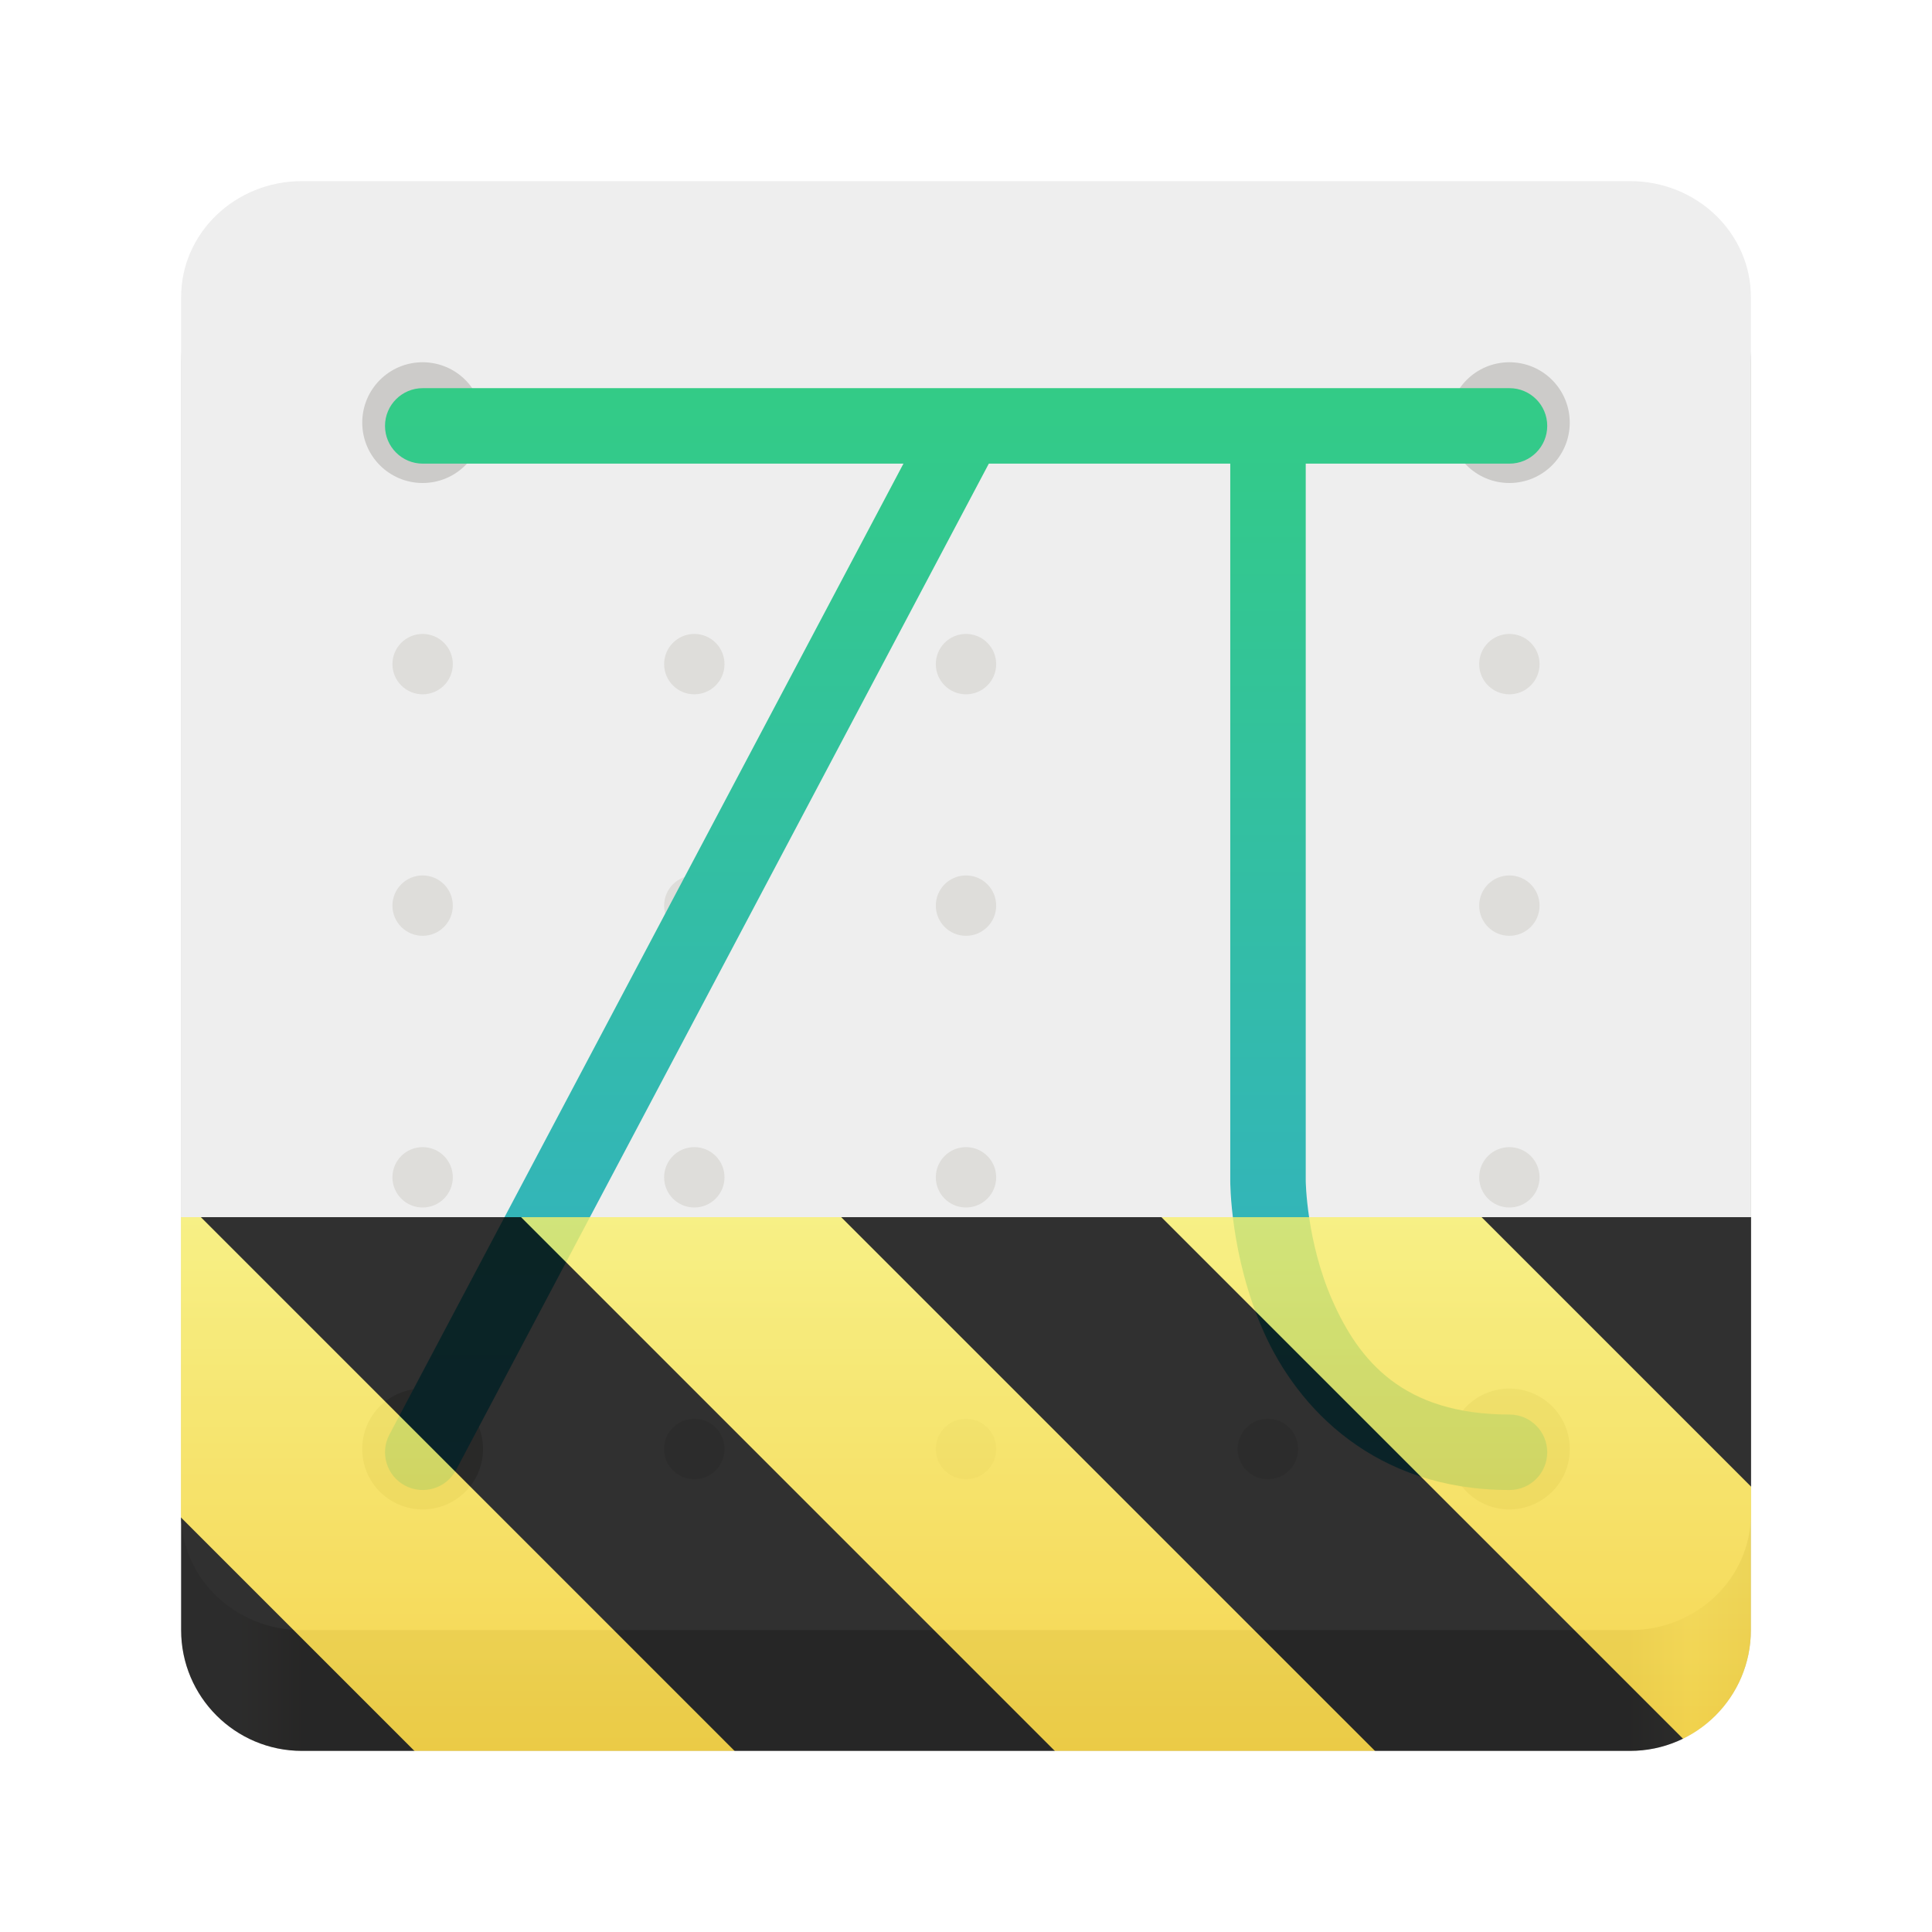
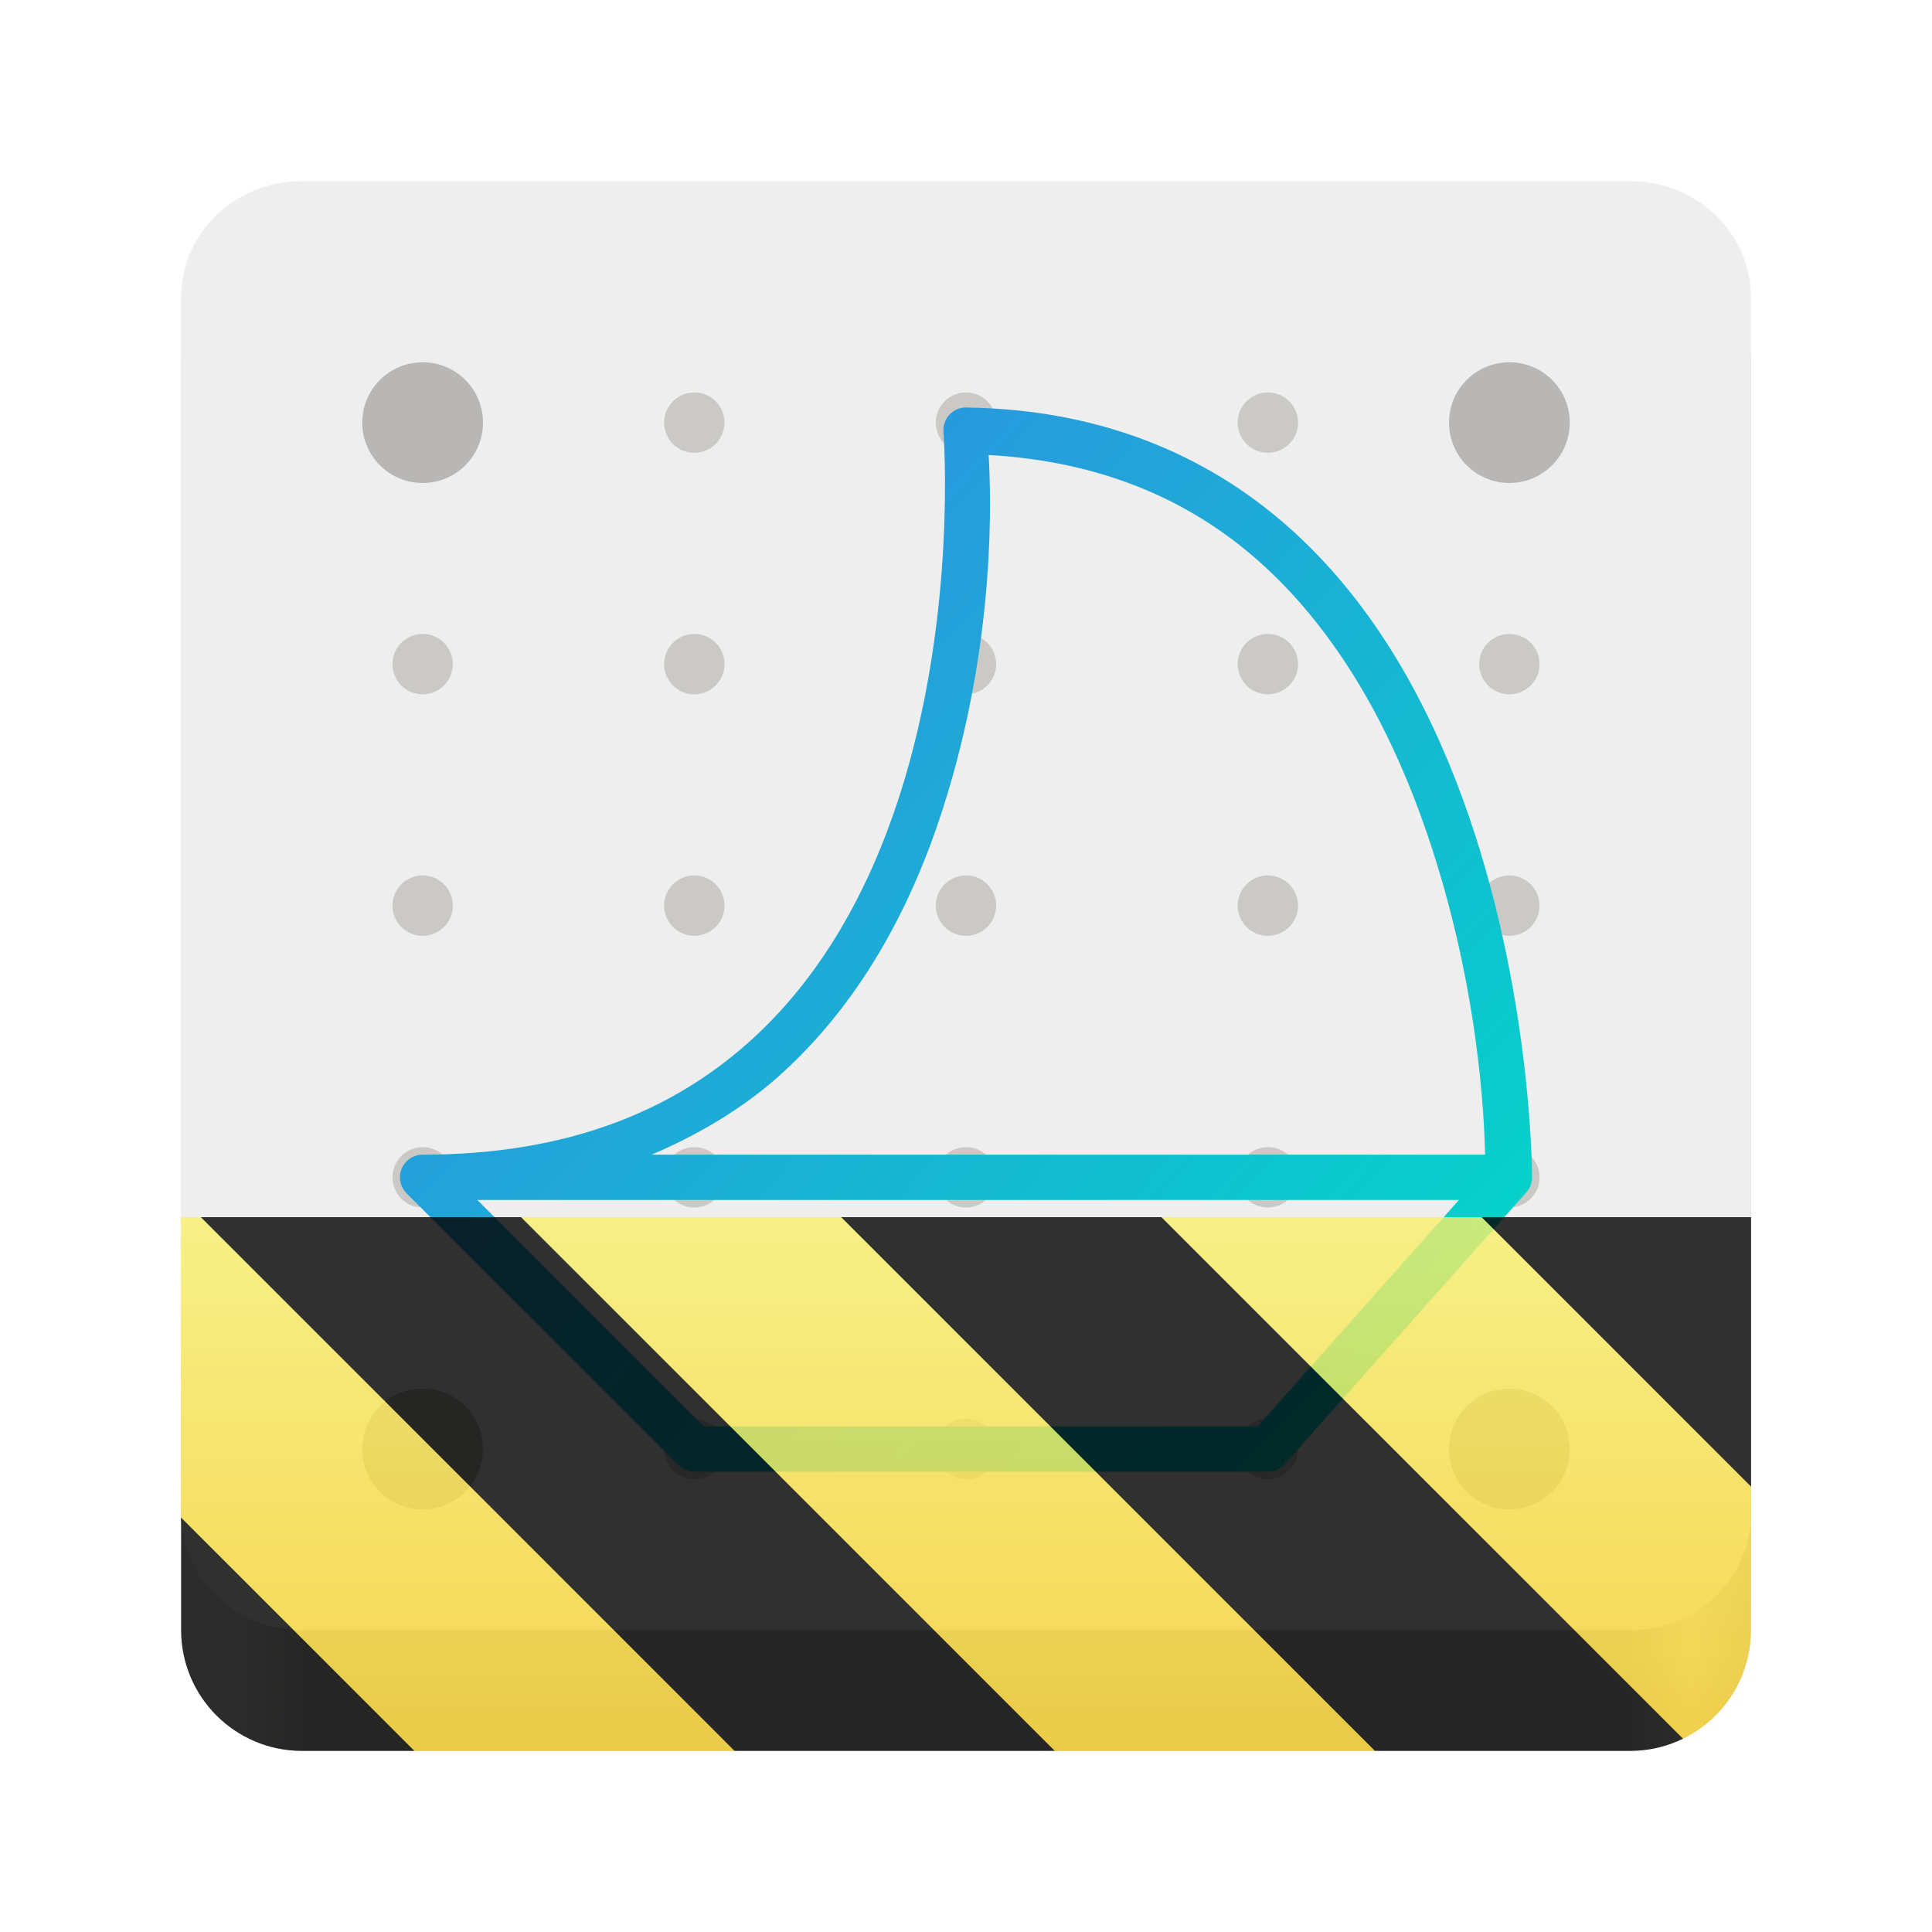
- <svg xmlns="http://www.w3.org/2000/svg" xmlns:xlink="http://www.w3.org/1999/xlink" height="128px" viewBox="0 0 128 128" width="128px" version="1.1" id="svg2165">
-   <defs id="defs2169">
-     <linearGradient xlink:href="#b" id="linearGradient1728" x1="65" y1="12" x2="65" y2="108" gradientUnits="userSpaceOnUse" gradientTransform="translate(0.00816608,0.2174538)" />
-     <linearGradient id="linearGradient2186" gradientUnits="userSpaceOnUse" x1="64" x2="64" y1="26" y2="98">
-       <stop offset="0" stop-color="#33d17a" id="stop1050" />
-       <stop offset="1" stop-color="#33aad1" id="stop1052" />
-     </linearGradient>
-   </defs>
+ <svg xmlns="http://www.w3.org/2000/svg" height="128px" viewBox="0 0 128 128" width="128px">
  <linearGradient id="a" gradientTransform="matrix(0.232143 0 0 0.328947 -8.56656 263.8269)" gradientUnits="userSpaceOnUse" x1="88.596" x2="536.596" y1="-449.394" y2="-449.394">
-     <stop offset="0" stop-color="#deddda" id="stop1991" />
-     <stop offset="0.038" stop-color="#deddda" id="stop1993" />
-     <stop offset="0.077" stop-color="#c0bfbc" id="stop1995" />
-     <stop offset="0.923" stop-color="#c0bfbc" id="stop1997" />
-     <stop offset="0.962" stop-color="#deddda" id="stop1999" />
-     <stop offset="1" stop-color="#c0bfbc" id="stop2001" />
+     <stop offset="0" stop-color="#deddda" />
+     <stop offset="0.038" stop-color="#deddda" />
+     <stop offset="0.077" stop-color="#c0bfbc" />
+     <stop offset="0.923" stop-color="#c0bfbc" />
+     <stop offset="0.962" stop-color="#deddda" />
+     <stop offset="1" stop-color="#c0bfbc" />
  </linearGradient>
-   <linearGradient id="b" gradientUnits="userSpaceOnUse" x1="64" x2="64" y1="26" y2="98">
-     <stop offset="0" stop-color="#33d17a" id="stop2004" />
-     <stop offset="1" stop-color="#33aad1" id="stop2006" />
+   <linearGradient id="b" gradientUnits="userSpaceOnUse" x1="28" x2="100" y1="28" y2="96">
+     <stop offset="0" stop-color="#3584e4" />
+     <stop offset="1" stop-color="#00dac7" />
  </linearGradient>
  <clipPath id="c">
-     <rect height="128" width="128" id="rect2009" />
+     <rect height="128" width="128" />
  </clipPath>
  <clipPath id="d">
-     <rect height="128" width="128" id="rect2012" />
+     <rect height="128" width="128" />
  </clipPath>
  <filter id="e" height="100%" width="100%" x="0%" y="0%">
-     <feColorMatrix in="SourceGraphic" type="matrix" values="0 0 0 0 1 0 0 0 0 1 0 0 0 0 1 0 0 0 1 0" id="feColorMatrix2015" />
+     <feColorMatrix in="SourceGraphic" type="matrix" values="0 0 0 0 1 0 0 0 0 1 0 0 0 0 1 0 0 0 1 0" />
  </filter>
  <mask id="f">
-     <g clip-path="url(#d)" filter="url(#e)" id="g2078">
-       <g clip-path="url(#c)" id="g2076">
-         <path d="m 48 60 c 0 1.105 -0.895 2 -2 2 s -2 -0.895 -2 -2 s 0.895 -2 2 -2 s 2 0.895 2 2 z m 0 0" fill="#deddda" id="path2018" />
-         <path d="m 20 16 h 88 c 4.418 0 8 3.582 8 8 v 84 c 0 4.418 -3.582 8 -8 8 h -88 c -4.418 0 -8 -3.582 -8 -8 v -84 c 0 -4.418 3.582 -8 8 -8 z m 0 0" fill="url(#a)" id="path2020" />
-         <path d="m 20 12 h 88 c 4.418 0 8 3.438 8 7.68 v 80.641 c 0 4.242 -3.582 7.68 -8 7.68 h -88 c -4.418 0 -8 -3.438 -8 -7.68 v -80.641 c 0 -4.242 3.582 -7.68 8 -7.68 z m 0 0" fill="#eeeeee" id="path2022" />
-         <path d="m 32 28 c 0 2.211 -1.789 4 -4 4 s -4 -1.789 -4 -4 s 1.789 -4 4 -4 s 4 1.789 4 4 z m 0 0" fill="#cccbc9" id="path2024" />
-         <path d="m 104 28 c 0 2.211 -1.789 4 -4 4 s -4 -1.789 -4 -4 s 1.789 -4 4 -4 s 4 1.789 4 4 z m 0 0" fill="#cccbc9" id="path2026" />
-         <path d="m 104 96 c 0 2.211 -1.789 4 -4 4 s -4 -1.789 -4 -4 s 1.789 -4 4 -4 s 4 1.789 4 4 z m 0 0" fill="#cccbc9" id="path2028" />
-         <path d="m 32 96 c 0 2.211 -1.789 4 -4 4 s -4 -1.789 -4 -4 s 1.789 -4 4 -4 s 4 1.789 4 4 z m 0 0" fill="#cccbc9" id="path2030" />
-         <path d="m 30 78 c 0 1.105 -0.895 2 -2 2 s -2 -0.895 -2 -2 s 0.895 -2 2 -2 s 2 0.895 2 2 z m 0 0" fill="#deddda" id="path2032" />
-         <path d="m 48 78 c 0 1.105 -0.895 2 -2 2 s -2 -0.895 -2 -2 s 0.895 -2 2 -2 s 2 0.895 2 2 z m 0 0" fill="#deddda" id="path2034" />
-         <path d="m 30 60 c 0 1.105 -0.895 2 -2 2 s -2 -0.895 -2 -2 s 0.895 -2 2 -2 s 2 0.895 2 2 z m 0 0" fill="#deddda" id="path2036" />
-         <path d="m 66 78 c 0 1.105 -0.895 2 -2 2 s -2 -0.895 -2 -2 s 0.895 -2 2 -2 s 2 0.895 2 2 z m 0 0" fill="#deddda" id="path2038" />
-         <path d="m 48 96 c 0 1.105 -0.895 2 -2 2 s -2 -0.895 -2 -2 s 0.895 -2 2 -2 s 2 0.895 2 2 z m 0 0" fill="#deddda" id="path2040" />
-         <path d="m 86 96 c 0 1.105 -0.895 2 -2 2 s -2 -0.895 -2 -2 s 0.895 -2 2 -2 s 2 0.895 2 2 z m 0 0" fill="#deddda" id="path2042" />
-         <path d="m 86 78 c 0 1.105 -0.895 2 -2 2 s -2 -0.895 -2 -2 s 0.895 -2 2 -2 s 2 0.895 2 2 z m 0 0" fill="#deddda" id="path2044" />
-         <path d="m 102 78 c 0 1.105 -0.895 2 -2 2 s -2 -0.895 -2 -2 s 0.895 -2 2 -2 s 2 0.895 2 2 z m 0 0" fill="#deddda" id="path2046" />
-         <path d="m 86 60 c 0 1.105 -0.895 2 -2 2 s -2 -0.895 -2 -2 s 0.895 -2 2 -2 s 2 0.895 2 2 z m 0 0" fill="#deddda" id="path2048" />
-         <path d="m 86 44 c 0 1.105 -0.895 2 -2 2 s -2 -0.895 -2 -2 s 0.895 -2 2 -2 s 2 0.895 2 2 z m 0 0" fill="#deddda" id="path2050" />
-         <path d="m 66 44 c 0 1.105 -0.895 2 -2 2 s -2 -0.895 -2 -2 s 0.895 -2 2 -2 s 2 0.895 2 2 z m 0 0" fill="#deddda" id="path2052" />
-         <path d="m 48 44 c 0 1.105 -0.895 2 -2 2 s -2 -0.895 -2 -2 s 0.895 -2 2 -2 s 2 0.895 2 2 z m 0 0" fill="#deddda" id="path2054" />
-         <path d="m 30 44 c 0 1.105 -0.895 2 -2 2 s -2 -0.895 -2 -2 s 0.895 -2 2 -2 s 2 0.895 2 2 z m 0 0" fill="#deddda" id="path2056" />
-         <path d="m 48 28 c 0 1.105 -0.895 2 -2 2 s -2 -0.895 -2 -2 s 0.895 -2 2 -2 s 2 0.895 2 2 z m 0 0" fill="#deddda" id="path2058" />
-         <path d="m 86 28 c 0 1.105 -0.895 2 -2 2 s -2 -0.895 -2 -2 s 0.895 -2 2 -2 s 2 0.895 2 2 z m 0 0" fill="#deddda" id="path2060" />
-         <path d="m 102 44 c 0 1.105 -0.895 2 -2 2 s -2 -0.895 -2 -2 s 0.895 -2 2 -2 s 2 0.895 2 2 z m 0 0" fill="#deddda" id="path2062" />
-         <path d="m 102 60 c 0 1.105 -0.895 2 -2 2 s -2 -0.895 -2 -2 s 0.895 -2 2 -2 s 2 0.895 2 2 z m 0 0" fill="#deddda" id="path2064" />
-         <path d="m 48 60 c 0 1.105 -0.895 2 -2 2 s -2 -0.895 -2 -2 s 0.895 -2 2 -2 s 2 0.895 2 2 z m 0 0" fill="#deddda" id="path2066" />
-         <path d="m 66 60 c 0 1.105 -0.895 2 -2 2 s -2 -0.895 -2 -2 s 0.895 -2 2 -2 s 2 0.895 2 2 z m 0 0" fill="#deddda" id="path2068" />
-         <path d="m 66 28 c 0 1.105 -0.895 2 -2 2 s -2 -0.895 -2 -2 s 0.895 -2 2 -2 s 2 0.895 2 2 z m 0 0" fill="#deddda" id="path2070" />
-         <path d="m 66 96 c 0 1.105 -0.895 2 -2 2 s -2 -0.895 -2 -2 s 0.895 -2 2 -2 s 2 0.895 2 2 z m 0 0" fill="#deddda" id="path2072" />
-         <path d="m 64 25.5 c -1.379 0 -2.5 1.121 -2.5 2.5 v 32 s -0.035 3.98 -1.984 7.883 c -1.953 3.902 -5.348 7.617 -13.516 7.617 h -15.5 v -15.5 s 0.027 -3.395 1.93 -6.773 c 1.902 -3.379 5.312 -6.727 13.57 -6.727 c 1.379 0 2.5 -1.121 2.5 -2.5 s -1.121 -2.5 -2.5 -2.5 c -9.742 0 -15.332 4.652 -17.93 9.273 c -2.598 4.621 -2.57 9.227 -2.57 9.227 v 18 c 0 1.379 1.121 2.5 2.5 2.5 h 18 c 7.812 0 12.949 -3.34 16.012 -7.266 c -0.324 1.465 -0.512 3.047 -0.512 4.766 v 18 c 0 1.379 1.121 2.5 2.5 2.5 s 2.5 -1.121 2.5 -2.5 v -18 c 0 -8.074 4.094 -11.477 8.527 -13.469 c 4.43 -1.996 8.973 -2.031 8.973 -2.031 h 13.5 v 33.5 c 0 0.043 0.004 0.09 0.008 0.133 c 0.004 0.09 0.016 0.176 0.031 0.262 c 0.012 0.09 0.035 0.176 0.059 0.262 c 0.023 0.086 0.055 0.168 0.086 0.25 c 0.035 0.082 0.07 0.164 0.113 0.238 c 0.043 0.082 0.09 0.156 0.141 0.23 c 0.023 0.035 0.051 0.074 0.074 0.105 c 0.082 0.109 0.172 0.207 0.27 0.301 c 0.031 0.027 0.062 0.059 0.098 0.086 c 0.035 0.027 0.066 0.059 0.102 0.082 c 0.18 0.137 0.371 0.246 0.574 0.332 c 0.125 0.051 0.254 0.09 0.383 0.117 c 0.043 0.012 0.086 0.02 0.129 0.027 c 0.043 0.008 0.09 0.016 0.133 0.023 c 0.219 0.023 0.441 0.023 0.664 -0.012 c 0.043 -0.004 0.086 -0.012 0.129 -0.02 c 0.129 -0.027 0.258 -0.066 0.383 -0.113 c 0.043 -0.016 0.082 -0.031 0.125 -0.047 c 0.039 -0.02 0.078 -0.039 0.117 -0.059 c 0.043 -0.02 0.082 -0.039 0.121 -0.062 c 0.113 -0.066 0.223 -0.141 0.328 -0.223 c 0.035 -0.027 0.07 -0.055 0.102 -0.086 c 0.098 -0.09 0.191 -0.188 0.273 -0.289 c 0.086 -0.102 0.16 -0.215 0.227 -0.328 c 0.043 -0.078 0.082 -0.156 0.121 -0.238 c 0.016 -0.039 0.031 -0.082 0.047 -0.121 c 0.051 -0.125 0.086 -0.254 0.113 -0.383 c 0.02 -0.09 0.031 -0.176 0.039 -0.262 c 0.004 -0.047 0.008 -0.09 0.012 -0.133 c 0 -0.027 0 -0.051 0 -0.074 v -36 c 0 -1.379 -1.121 -2.5 -2.5 -2.5 h -16 s -5.457 -0.035 -11.027 2.469 c -2.566 1.156 -5.199 2.98 -7.297 5.57 c 0.82 -3.145 0.824 -5.539 0.824 -5.539 v -32 c 0 -1.379 -1.121 -2.5 -2.5 -2.5 z m 0 0" fill="url(#b)" id="path2074" />
+     <g clip-path="url(#d)" filter="url(#e)">
+       <g clip-path="url(#c)">
+         <path d="m 48 60 c 0 1.105 -0.895 2 -2 2 s -2 -0.895 -2 -2 s 0.895 -2 2 -2 s 2 0.895 2 2 z m 0 0" fill="#deddda" />
+         <path d="m 20 16 h 88 c 4.418 0 8 3.582 8 8 v 84 c 0 4.418 -3.582 8 -8 8 h -88 c -4.418 0 -8 -3.582 -8 -8 v -84 c 0 -4.418 3.582 -8 8 -8 z m 0 0" fill="url(#a)" />
+         <path d="m 20 12 h 88 c 4.418 0 8 3.438 8 7.68 v 80.641 c 0 4.242 -3.582 7.68 -8 7.68 h -88 c -4.418 0 -8 -3.438 -8 -7.68 v -80.641 c 0 -4.242 3.582 -7.68 8 -7.68 z m 0 0" fill="#eeeeee" />
+         <path d="m 32 28 c 0 2.211 -1.789 4 -4 4 s -4 -1.789 -4 -4 s 1.789 -4 4 -4 s 4 1.789 4 4 z m 0 0" fill="#b8b7b5" />
+         <path d="m 104 28 c 0 2.211 -1.789 4 -4 4 s -4 -1.789 -4 -4 s 1.789 -4 4 -4 s 4 1.789 4 4 z m 0 0" fill="#b8b7b5" />
+         <path d="m 104 96 c 0 2.211 -1.789 4 -4 4 s -4 -1.789 -4 -4 s 1.789 -4 4 -4 s 4 1.789 4 4 z m 0 0" fill="#b8b7b5" />
+         <path d="m 32 96 c 0 2.211 -1.789 4 -4 4 s -4 -1.789 -4 -4 s 1.789 -4 4 -4 s 4 1.789 4 4 z m 0 0" fill="#b8b7b5" />
+         <path d="m 30 78 c 0 1.105 -0.895 2 -2 2 s -2 -0.895 -2 -2 s 0.895 -2 2 -2 s 2 0.895 2 2 z m 0 0" fill="#cac9c6" />
+         <path d="m 48 78 c 0 1.105 -0.895 2 -2 2 s -2 -0.895 -2 -2 s 0.895 -2 2 -2 s 2 0.895 2 2 z m 0 0" fill="#cac9c6" />
+         <path d="m 30 60 c 0 1.105 -0.895 2 -2 2 s -2 -0.895 -2 -2 s 0.895 -2 2 -2 s 2 0.895 2 2 z m 0 0" fill="#cac9c6" />
+         <path d="m 66 78 c 0 1.105 -0.895 2 -2 2 s -2 -0.895 -2 -2 s 0.895 -2 2 -2 s 2 0.895 2 2 z m 0 0" fill="#cac9c6" />
+         <path d="m 48 96 c 0 1.105 -0.895 2 -2 2 s -2 -0.895 -2 -2 s 0.895 -2 2 -2 s 2 0.895 2 2 z m 0 0" fill="#cac9c6" />
+         <path d="m 86 96 c 0 1.105 -0.895 2 -2 2 s -2 -0.895 -2 -2 s 0.895 -2 2 -2 s 2 0.895 2 2 z m 0 0" fill="#cac9c6" />
+         <path d="m 86 78 c 0 1.105 -0.895 2 -2 2 s -2 -0.895 -2 -2 s 0.895 -2 2 -2 s 2 0.895 2 2 z m 0 0" fill="#cac9c6" />
+         <path d="m 102 78 c 0 1.105 -0.895 2 -2 2 s -2 -0.895 -2 -2 s 0.895 -2 2 -2 s 2 0.895 2 2 z m 0 0" fill="#cac9c6" />
+         <path d="m 86 60 c 0 1.105 -0.895 2 -2 2 s -2 -0.895 -2 -2 s 0.895 -2 2 -2 s 2 0.895 2 2 z m 0 0" fill="#cac9c6" />
+         <path d="m 86 44 c 0 1.105 -0.895 2 -2 2 s -2 -0.895 -2 -2 s 0.895 -2 2 -2 s 2 0.895 2 2 z m 0 0" fill="#cac9c6" />
+         <path d="m 66 44 c 0 1.105 -0.895 2 -2 2 s -2 -0.895 -2 -2 s 0.895 -2 2 -2 s 2 0.895 2 2 z m 0 0" fill="#cac9c6" />
+         <path d="m 48 44 c 0 1.105 -0.895 2 -2 2 s -2 -0.895 -2 -2 s 0.895 -2 2 -2 s 2 0.895 2 2 z m 0 0" fill="#cac9c6" />
+         <path d="m 30 44 c 0 1.105 -0.895 2 -2 2 s -2 -0.895 -2 -2 s 0.895 -2 2 -2 s 2 0.895 2 2 z m 0 0" fill="#cac9c6" />
+         <path d="m 48 28 c 0 1.105 -0.895 2 -2 2 s -2 -0.895 -2 -2 s 0.895 -2 2 -2 s 2 0.895 2 2 z m 0 0" fill="#cac9c6" />
+         <path d="m 86 28 c 0 1.105 -0.895 2 -2 2 s -2 -0.895 -2 -2 s 0.895 -2 2 -2 s 2 0.895 2 2 z m 0 0" fill="#cac9c6" />
+         <path d="m 102 44 c 0 1.105 -0.895 2 -2 2 s -2 -0.895 -2 -2 s 0.895 -2 2 -2 s 2 0.895 2 2 z m 0 0" fill="#cac9c6" />
+         <path d="m 102 60 c 0 1.105 -0.895 2 -2 2 s -2 -0.895 -2 -2 s 0.895 -2 2 -2 s 2 0.895 2 2 z m 0 0" fill="#cac9c6" />
+         <path d="m 48 60 c 0 1.105 -0.895 2 -2 2 s -2 -0.895 -2 -2 s 0.895 -2 2 -2 s 2 0.895 2 2 z m 0 0" fill="#cac9c6" />
+         <path d="m 66 60 c 0 1.105 -0.895 2 -2 2 s -2 -0.895 -2 -2 s 0.895 -2 2 -2 s 2 0.895 2 2 z m 0 0" fill="#cac9c6" />
+         <path d="m 66 28 c 0 1.105 -0.895 2 -2 2 s -2 -0.895 -2 -2 s 0.895 -2 2 -2 s 2 0.895 2 2 z m 0 0" fill="#cac9c6" />
+         <path d="m 66 96 c 0 1.105 -0.895 2 -2 2 s -2 -0.895 -2 -2 s 0.895 -2 2 -2 s 2 0.895 2 2 z m 0 0" fill="#cac9c6" />
+         <path d="m 64.02 26.996 c -0.422 -0.008 -0.824 0.164 -1.113 0.473 s -0.434 0.727 -0.402 1.145 c 0 0 0.957 12.145 -2.93 24.172 c -1.945 6.016 -5.082 11.949 -10.07 16.355 c -4.984 4.406 -11.812 7.359 -21.504 7.359 c -0.605 0 -1.152 0.367 -1.387 0.926 c -0.23 0.562 -0.102 1.207 0.324 1.637 l 18 18 c 0.285 0.281 0.664 0.438 1.062 0.438 h 38 c 0.43 0 0.836 -0.184 1.121 -0.504 l 15.973 -17.965 l 0.008 -0.012 c 0.008 -0.008 0.012 -0.016 0.02 -0.023 c 0.016 -0.02 0.031 -0.035 0.047 -0.055 c 0.008 -0.008 0.012 -0.016 0.02 -0.023 c 0 -0.004 0 -0.004 0 -0.008 c 0.023 -0.023 0.039 -0.051 0.059 -0.078 c 0.012 -0.02 0.027 -0.039 0.039 -0.062 c 0.004 -0.008 0.012 -0.016 0.016 -0.023 c 0.012 -0.02 0.023 -0.043 0.035 -0.062 c 0.004 -0.012 0.008 -0.02 0.016 -0.027 c 0.008 -0.023 0.02 -0.043 0.027 -0.066 c 0.004 -0.008 0.008 -0.02 0.012 -0.027 c 0.008 -0.023 0.016 -0.047 0.027 -0.07 c 0 -0.008 0.004 -0.02 0.008 -0.027 c 0.008 -0.023 0.016 -0.047 0.023 -0.07 c 0 -0.008 0.004 -0.02 0.008 -0.031 c 0.004 -0.02 0.008 -0.043 0.012 -0.066 c 0.004 -0.012 0.008 -0.023 0.008 -0.031 c 0 -0.004 0 -0.008 0.004 -0.016 c 0.004 -0.027 0.008 -0.059 0.008 -0.09 c 0.004 -0.031 0.008 -0.066 0.012 -0.102 c 0 -0.02 0 -0.039 0 -0.059 v -0.043 c 0 -0.125 -0.004 -12.488 -4.594 -25.039 c -2.305 -6.309 -5.773 -12.695 -11.078 -17.582 c -5.305 -4.887 -12.465 -8.215 -21.809 -8.34 z m 1.48 3.148 c 7.848 0.445 13.777 3.234 18.297 7.398 c 4.82 4.441 8.102 10.398 10.297 16.406 c 3.949 10.812 4.254 20.496 4.293 22.551 h -55.211 c 3.156 -1.355 5.977 -3.043 8.32 -5.109 c 5.512 -4.879 8.875 -11.32 10.93 -17.684 c 3.652 -11.293 3.211 -21.188 3.074 -23.562 z m -33.879 49.355 h 65.039 l -13.332 15 h -36.707 z m 0 0" fill="url(#b)" />
      </g>
    </g>
  </mask>
  <mask id="g">
-     <g filter="url(#e)" id="g2083">
-       <rect fill-opacity="0.8" height="128" width="128" id="rect2081" />
+     <g filter="url(#e)">
+       <rect fill-opacity="0.8" height="128" width="128" />
    </g>
  </mask>
  <linearGradient id="h" gradientTransform="matrix(0 0.37 -0.98462 0 295.385 -30.36)" gradientUnits="userSpaceOnUse" x1="300" x2="428" y1="235" y2="235">
-     <stop offset="0" stop-color="#f9f06b" id="stop2086" />
-     <stop offset="1" stop-color="#f5c211" id="stop2088" />
+     <stop offset="0" stop-color="#f9f06b" />
+     <stop offset="1" stop-color="#f5c211" />
  </linearGradient>
  <clipPath id="i">
-     <rect height="128" width="128" id="rect2091" />
+     <rect height="128" width="128" />
  </clipPath>
  <clipPath id="j">
-     <rect height="128" width="128" id="rect2094" />
+     <rect height="128" width="128" />
  </clipPath>
-   <path d="m 48 60 c 0 1.105 -0.895 2 -2 2 s -2 -0.895 -2 -2 s 0.895 -2 2 -2 s 2 0.895 2 2 z m 0 0" fill="#deddda" id="path2097" />
-   <path d="m 20 16 h 88 c 4.418 0 8 3.582 8 8 v 84 c 0 4.418 -3.582 8 -8 8 h -88 c -4.418 0 -8 -3.582 -8 -8 v -84 c 0 -4.418 3.582 -8 8 -8 z m 0 0" fill="url(#a)" id="path2099" />
-   <path d="m 20 12 h 88 c 4.418 0 8 3.438 8 7.68 v 80.641 c 0 4.242 -3.582 7.68 -8 7.68 h -88 c -4.418 0 -8 -3.438 -8 -7.68 v -80.641 c 0 -4.242 3.582 -7.68 8 -7.68 z m 0 0" fill="#eeeeee" id="path2101" />
-   <path d="m 32 28 c 0 2.211 -1.789 4 -4 4 s -4 -1.789 -4 -4 s 1.789 -4 4 -4 s 4 1.789 4 4 z m 0 0" fill="#cccbc9" id="path2103" />
-   <path d="m 104 28 c 0 2.211 -1.789 4 -4 4 s -4 -1.789 -4 -4 s 1.789 -4 4 -4 s 4 1.789 4 4 z m 0 0" fill="#cccbc9" id="path2105" />
-   <path d="m 104 96 c 0 2.211 -1.789 4 -4 4 s -4 -1.789 -4 -4 s 1.789 -4 4 -4 s 4 1.789 4 4 z m 0 0" fill="#cccbc9" id="path2107" />
-   <path d="m 32 96 c 0 2.211 -1.789 4 -4 4 s -4 -1.789 -4 -4 s 1.789 -4 4 -4 s 4 1.789 4 4 z m 0 0" fill="#cccbc9" id="path2109" />
-   <g fill="#deddda" id="g2153">
-     <path d="m 30 78 c 0 1.105 -0.895 2 -2 2 s -2 -0.895 -2 -2 s 0.895 -2 2 -2 s 2 0.895 2 2 z m 0 0" id="path2111" />
-     <path d="m 48 78 c 0 1.105 -0.895 2 -2 2 s -2 -0.895 -2 -2 s 0.895 -2 2 -2 s 2 0.895 2 2 z m 0 0" id="path2113" />
-     <path d="m 30 60 c 0 1.105 -0.895 2 -2 2 s -2 -0.895 -2 -2 s 0.895 -2 2 -2 s 2 0.895 2 2 z m 0 0" id="path2115" />
-     <path d="m 66 78 c 0 1.105 -0.895 2 -2 2 s -2 -0.895 -2 -2 s 0.895 -2 2 -2 s 2 0.895 2 2 z m 0 0" id="path2117" />
-     <path d="m 48 96 c 0 1.105 -0.895 2 -2 2 s -2 -0.895 -2 -2 s 0.895 -2 2 -2 s 2 0.895 2 2 z m 0 0" id="path2119" />
-     <path d="m 86 96 c 0 1.105 -0.895 2 -2 2 s -2 -0.895 -2 -2 s 0.895 -2 2 -2 s 2 0.895 2 2 z m 0 0" id="path2121" />
-     <path d="m 86 78 c 0 1.105 -0.895 2 -2 2 s -2 -0.895 -2 -2 s 0.895 -2 2 -2 s 2 0.895 2 2 z m 0 0" id="path2123" />
-     <path d="m 102 78 c 0 1.105 -0.895 2 -2 2 s -2 -0.895 -2 -2 s 0.895 -2 2 -2 s 2 0.895 2 2 z m 0 0" id="path2125" />
-     <path d="m 86 60 c 0 1.105 -0.895 2 -2 2 s -2 -0.895 -2 -2 s 0.895 -2 2 -2 s 2 0.895 2 2 z m 0 0" id="path2127" />
-     <path d="m 86 44 c 0 1.105 -0.895 2 -2 2 s -2 -0.895 -2 -2 s 0.895 -2 2 -2 s 2 0.895 2 2 z m 0 0" id="path2129" />
-     <path d="m 66 44 c 0 1.105 -0.895 2 -2 2 s -2 -0.895 -2 -2 s 0.895 -2 2 -2 s 2 0.895 2 2 z m 0 0" id="path2131" />
-     <path d="m 48 44 c 0 1.105 -0.895 2 -2 2 s -2 -0.895 -2 -2 s 0.895 -2 2 -2 s 2 0.895 2 2 z m 0 0" id="path2133" />
-     <path d="m 30 44 c 0 1.105 -0.895 2 -2 2 s -2 -0.895 -2 -2 s 0.895 -2 2 -2 s 2 0.895 2 2 z m 0 0" id="path2135" />
-     <path d="m 48 28 c 0 1.105 -0.895 2 -2 2 s -2 -0.895 -2 -2 s 0.895 -2 2 -2 s 2 0.895 2 2 z m 0 0" id="path2137" />
-     <path d="m 86 28 c 0 1.105 -0.895 2 -2 2 s -2 -0.895 -2 -2 s 0.895 -2 2 -2 s 2 0.895 2 2 z m 0 0" id="path2139" />
-     <path d="m 102 44 c 0 1.105 -0.895 2 -2 2 s -2 -0.895 -2 -2 s 0.895 -2 2 -2 s 2 0.895 2 2 z m 0 0" id="path2141" />
-     <path d="m 102 60 c 0 1.105 -0.895 2 -2 2 s -2 -0.895 -2 -2 s 0.895 -2 2 -2 s 2 0.895 2 2 z m 0 0" id="path2143" />
-     <path d="m 48 60 c 0 1.105 -0.895 2 -2 2 s -2 -0.895 -2 -2 s 0.895 -2 2 -2 s 2 0.895 2 2 z m 0 0" id="path2145" />
-     <path d="m 66 60 c 0 1.105 -0.895 2 -2 2 s -2 -0.895 -2 -2 s 0.895 -2 2 -2 s 2 0.895 2 2 z m 0 0" id="path2147" />
-     <path d="m 66 28 c 0 1.105 -0.895 2 -2 2 s -2 -0.895 -2 -2 s 0.895 -2 2 -2 s 2 0.895 2 2 z m 0 0" id="path2149" />
-     <path d="m 66 96 c 0 1.105 -0.895 2 -2 2 s -2 -0.895 -2 -2 s 0.895 -2 2 -2 s 2 0.895 2 2 z m 0 0" id="path2151" />
+   <path d="m 48 60 c 0 1.105 -0.895 2 -2 2 s -2 -0.895 -2 -2 s 0.895 -2 2 -2 s 2 0.895 2 2 z m 0 0" fill="#deddda" />
+   <path d="m 20 16 h 88 c 4.418 0 8 3.582 8 8 v 84 c 0 4.418 -3.582 8 -8 8 h -88 c -4.418 0 -8 -3.582 -8 -8 v -84 c 0 -4.418 3.582 -8 8 -8 z m 0 0" fill="url(#a)" />
+   <path d="m 20 12 h 88 c 4.418 0 8 3.438 8 7.68 v 80.641 c 0 4.242 -3.582 7.68 -8 7.68 h -88 c -4.418 0 -8 -3.438 -8 -7.68 v -80.641 c 0 -4.242 3.582 -7.68 8 -7.68 z m 0 0" fill="#eeeeee" />
+   <path d="m 32 28 c 0 2.211 -1.789 4 -4 4 s -4 -1.789 -4 -4 s 1.789 -4 4 -4 s 4 1.789 4 4 z m 0 0" fill="#b8b7b5" />
+   <path d="m 104 28 c 0 2.211 -1.789 4 -4 4 s -4 -1.789 -4 -4 s 1.789 -4 4 -4 s 4 1.789 4 4 z m 0 0" fill="#b8b7b5" />
+   <path d="m 104 96 c 0 2.211 -1.789 4 -4 4 s -4 -1.789 -4 -4 s 1.789 -4 4 -4 s 4 1.789 4 4 z m 0 0" fill="#b8b7b5" />
+   <path d="m 32 96 c 0 2.211 -1.789 4 -4 4 s -4 -1.789 -4 -4 s 1.789 -4 4 -4 s 4 1.789 4 4 z m 0 0" fill="#b8b7b5" />
+   <g fill="#cac9c6">
+     <path d="m 30 78 c 0 1.105 -0.895 2 -2 2 s -2 -0.895 -2 -2 s 0.895 -2 2 -2 s 2 0.895 2 2 z m 0 0" />
+     <path d="m 48 78 c 0 1.105 -0.895 2 -2 2 s -2 -0.895 -2 -2 s 0.895 -2 2 -2 s 2 0.895 2 2 z m 0 0" />
+     <path d="m 30 60 c 0 1.105 -0.895 2 -2 2 s -2 -0.895 -2 -2 s 0.895 -2 2 -2 s 2 0.895 2 2 z m 0 0" />
+     <path d="m 66 78 c 0 1.105 -0.895 2 -2 2 s -2 -0.895 -2 -2 s 0.895 -2 2 -2 s 2 0.895 2 2 z m 0 0" />
+     <path d="m 48 96 c 0 1.105 -0.895 2 -2 2 s -2 -0.895 -2 -2 s 0.895 -2 2 -2 s 2 0.895 2 2 z m 0 0" />
+     <path d="m 86 96 c 0 1.105 -0.895 2 -2 2 s -2 -0.895 -2 -2 s 0.895 -2 2 -2 s 2 0.895 2 2 z m 0 0" />
+     <path d="m 86 78 c 0 1.105 -0.895 2 -2 2 s -2 -0.895 -2 -2 s 0.895 -2 2 -2 s 2 0.895 2 2 z m 0 0" />
+     <path d="m 102 78 c 0 1.105 -0.895 2 -2 2 s -2 -0.895 -2 -2 s 0.895 -2 2 -2 s 2 0.895 2 2 z m 0 0" />
+     <path d="m 86 60 c 0 1.105 -0.895 2 -2 2 s -2 -0.895 -2 -2 s 0.895 -2 2 -2 s 2 0.895 2 2 z m 0 0" />
+     <path d="m 86 44 c 0 1.105 -0.895 2 -2 2 s -2 -0.895 -2 -2 s 0.895 -2 2 -2 s 2 0.895 2 2 z m 0 0" />
+     <path d="m 66 44 c 0 1.105 -0.895 2 -2 2 s -2 -0.895 -2 -2 s 0.895 -2 2 -2 s 2 0.895 2 2 z m 0 0" />
+     <path d="m 48 44 c 0 1.105 -0.895 2 -2 2 s -2 -0.895 -2 -2 s 0.895 -2 2 -2 s 2 0.895 2 2 z m 0 0" />
+     <path d="m 30 44 c 0 1.105 -0.895 2 -2 2 s -2 -0.895 -2 -2 s 0.895 -2 2 -2 s 2 0.895 2 2 z m 0 0" />
+     <path d="m 48 28 c 0 1.105 -0.895 2 -2 2 s -2 -0.895 -2 -2 s 0.895 -2 2 -2 s 2 0.895 2 2 z m 0 0" />
+     <path d="m 86 28 c 0 1.105 -0.895 2 -2 2 s -2 -0.895 -2 -2 s 0.895 -2 2 -2 s 2 0.895 2 2 z m 0 0" />
+     <path d="m 102 44 c 0 1.105 -0.895 2 -2 2 s -2 -0.895 -2 -2 s 0.895 -2 2 -2 s 2 0.895 2 2 z m 0 0" />
+     <path d="m 102 60 c 0 1.105 -0.895 2 -2 2 s -2 -0.895 -2 -2 s 0.895 -2 2 -2 s 2 0.895 2 2 z m 0 0" />
+     <path d="m 48 60 c 0 1.105 -0.895 2 -2 2 s -2 -0.895 -2 -2 s 0.895 -2 2 -2 s 2 0.895 2 2 z m 0 0" />
+     <path d="m 66 60 c 0 1.105 -0.895 2 -2 2 s -2 -0.895 -2 -2 s 0.895 -2 2 -2 s 2 0.895 2 2 z m 0 0" />
+     <path d="m 66 28 c 0 1.105 -0.895 2 -2 2 s -2 -0.895 -2 -2 s 0.895 -2 2 -2 s 2 0.895 2 2 z m 0 0" />
+     <path d="m 66 96 c 0 1.105 -0.895 2 -2 2 s -2 -0.895 -2 -2 s 0.895 -2 2 -2 s 2 0.895 2 2 z m 0 0" />
  </g>
-   <path id="path1142" style="color:#000000;font-style:normal;font-variant:normal;font-weight:normal;font-stretch:normal;font-size:medium;line-height:normal;font-family:sans-serif;font-variant-ligatures:normal;font-variant-position:normal;font-variant-caps:normal;font-variant-numeric:normal;font-variant-alternates:normal;font-variant-east-asian:normal;font-feature-settings:normal;font-variation-settings:normal;text-indent:0;text-align:start;text-decoration:none;text-decoration-line:none;text-decoration-style:solid;text-decoration-color:#000000;letter-spacing:normal;word-spacing:normal;text-transform:none;writing-mode:lr-tb;direction:ltr;text-orientation:mixed;dominant-baseline:auto;baseline-shift:baseline;text-anchor:start;white-space:normal;shape-padding:0;shape-margin:0;inline-size:0;clip-rule:nonzero;display:inline;overflow:visible;visibility:visible;isolation:auto;mix-blend-mode:normal;color-interpolation:sRGB;color-interpolation-filters:linearRGB;solid-color:#000000;solid-opacity:1;vector-effect:none;fill:url(#linearGradient1728);fill-opacity:1;fill-rule:nonzero;stroke:none;stroke-linecap:round;stroke-linejoin:round;stroke-miterlimit:4;stroke-dasharray:none;stroke-dashoffset:0;stroke-opacity:1;color-rendering:auto;image-rendering:auto;shape-rendering:auto;text-rendering:auto;enable-background:accumulate;stop-color:#000000" d="m 28.008,25.717 a 2.5,2.5 0 0 0 -2.5,2.5 2.5,2.5 0 0 0 2.5,2.5 h 31.848 l -34.057,64.33 a 2.5,2.5 0 0 0 1.039,3.379 2.5,2.5 0 0 0 3.379,-1.039 L 65.512,30.717 h 15.996 v 47.5 c 0,0 -0.036,4.95 2.215,10.016 2.251,5.065 7.348,10.484 16.285,10.484 a 2.5,2.5 0 0 0 2.5,-2.5 2.5,2.5 0 0 0 -2.5,-2.5 c -7.063,0 -9.966,-3.581 -11.715,-7.516 -1.749,-3.935 -1.785,-7.984 -1.785,-7.984 v -47.5 h 13.5 a 2.5,2.5 0 0 0 2.5,-2.5 2.5,2.5 0 0 0 -2.5,-2.5 H 84.008 64.03 Z" />
-   <g clip-path="url(#j)" mask="url(#f)" id="g2163">
-     <g clip-path="url(#i)" mask="url(#g)" id="g2161">
-       <path d="m 128 80.641 v 47.359 h -128 v -47.359 z m 0 0" fill="url(#h)" id="path2157" />
-       <path d="m 13.309 80.641 l 47.355 47.359 h 21.215 l -47.359 -47.359 z m 42.422 0 l 47.363 47.359 h 21.215 l -47.363 -47.359 z m 42.43 0 l 29.84 29.84 v -21.211 l -8.629 -8.629 z m -98.16 7.906 v 21.215 l 18.238 18.238 h 21.215 z m 0 0" id="path2159" />
+   <path d="m 64.02 26.996 c -0.422 -0.008 -0.824 0.164 -1.113 0.473 s -0.434 0.727 -0.402 1.145 c 0 0 0.957 12.145 -2.93 24.172 c -1.945 6.016 -5.082 11.949 -10.07 16.355 c -4.984 4.406 -11.812 7.359 -21.504 7.359 c -0.605 0 -1.152 0.367 -1.387 0.926 c -0.23 0.562 -0.102 1.207 0.324 1.637 l 18 18 c 0.285 0.281 0.664 0.438 1.062 0.438 h 38 c 0.43 0 0.836 -0.184 1.121 -0.504 l 15.973 -17.965 l 0.008 -0.012 c 0.008 -0.008 0.012 -0.016 0.02 -0.023 c 0.016 -0.02 0.031 -0.035 0.047 -0.055 c 0.008 -0.008 0.012 -0.016 0.02 -0.023 c 0 -0.004 0 -0.004 0 -0.008 c 0.023 -0.023 0.039 -0.051 0.059 -0.078 c 0.012 -0.02 0.027 -0.039 0.039 -0.062 c 0.004 -0.008 0.012 -0.016 0.016 -0.023 c 0.012 -0.02 0.023 -0.043 0.035 -0.062 c 0.004 -0.012 0.008 -0.02 0.016 -0.027 c 0.008 -0.023 0.02 -0.043 0.027 -0.066 c 0.004 -0.008 0.008 -0.02 0.012 -0.027 c 0.008 -0.023 0.016 -0.047 0.027 -0.07 c 0 -0.008 0.004 -0.02 0.008 -0.027 c 0.008 -0.023 0.016 -0.047 0.023 -0.07 c 0 -0.008 0.004 -0.02 0.008 -0.031 c 0.004 -0.02 0.008 -0.043 0.012 -0.066 c 0.004 -0.012 0.008 -0.023 0.008 -0.031 c 0 -0.004 0 -0.008 0.004 -0.016 c 0.004 -0.027 0.008 -0.059 0.008 -0.09 c 0.004 -0.031 0.008 -0.066 0.012 -0.102 c 0 -0.02 0 -0.039 0 -0.059 v -0.043 c 0 -0.125 -0.004 -12.488 -4.594 -25.039 c -2.305 -6.309 -5.773 -12.695 -11.078 -17.582 c -5.305 -4.887 -12.465 -8.215 -21.809 -8.34 z m 1.48 3.148 c 7.848 0.445 13.777 3.234 18.297 7.398 c 4.82 4.441 8.102 10.398 10.297 16.406 c 3.949 10.812 4.254 20.496 4.293 22.551 h -55.211 c 3.156 -1.355 5.977 -3.043 8.32 -5.109 c 5.512 -4.879 8.875 -11.32 10.93 -17.684 c 3.652 -11.293 3.211 -21.188 3.074 -23.562 z m -33.879 49.355 h 65.039 l -13.332 15 h -36.707 z m 0 0" fill="url(#b)" />
+   <g clip-path="url(#j)" mask="url(#f)">
+     <g clip-path="url(#i)" mask="url(#g)">
+       <path d="m 128 80.641 v 47.359 h -128 v -47.359 z m 0 0" fill="url(#h)" />
+       <path d="m 13.309 80.641 l 47.355 47.359 h 21.215 l -47.359 -47.359 z m 42.422 0 l 47.363 47.359 h 21.215 l -47.363 -47.359 z m 42.43 0 l 29.84 29.84 v -21.211 l -8.629 -8.629 z m -98.16 7.906 v 21.215 l 18.238 18.238 h 21.215 z m 0 0" />
    </g>
  </g>
</svg>
